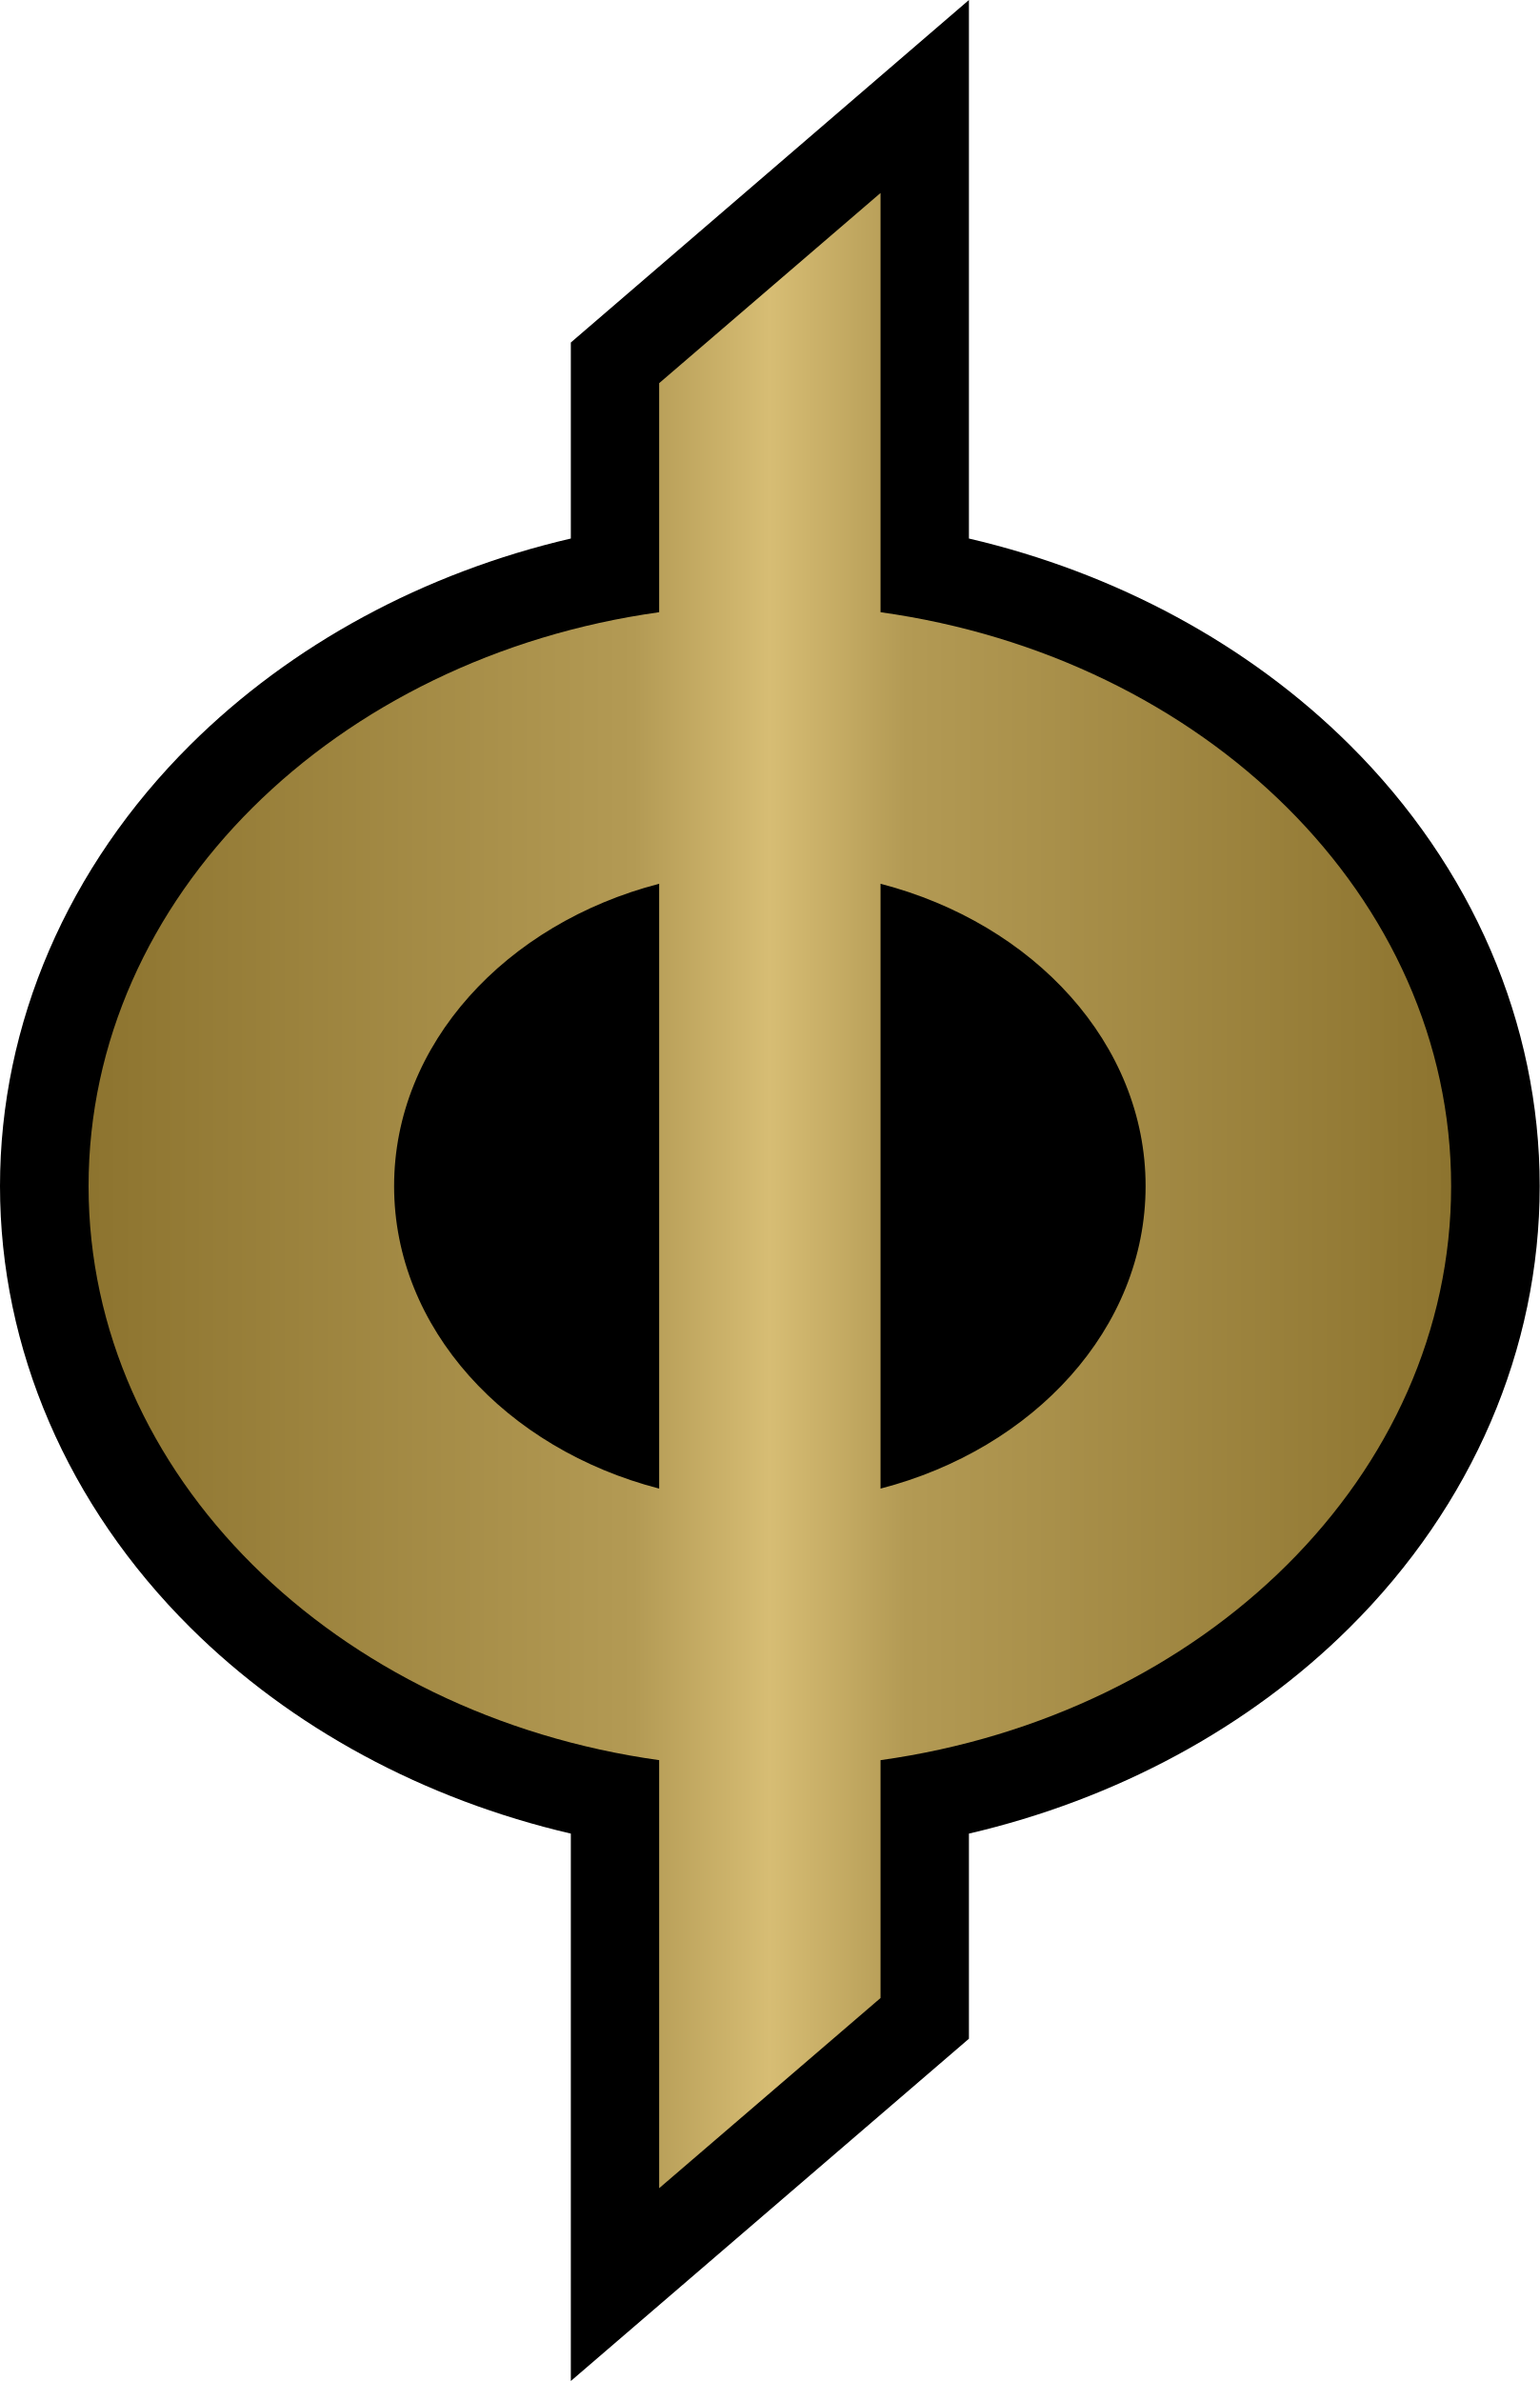
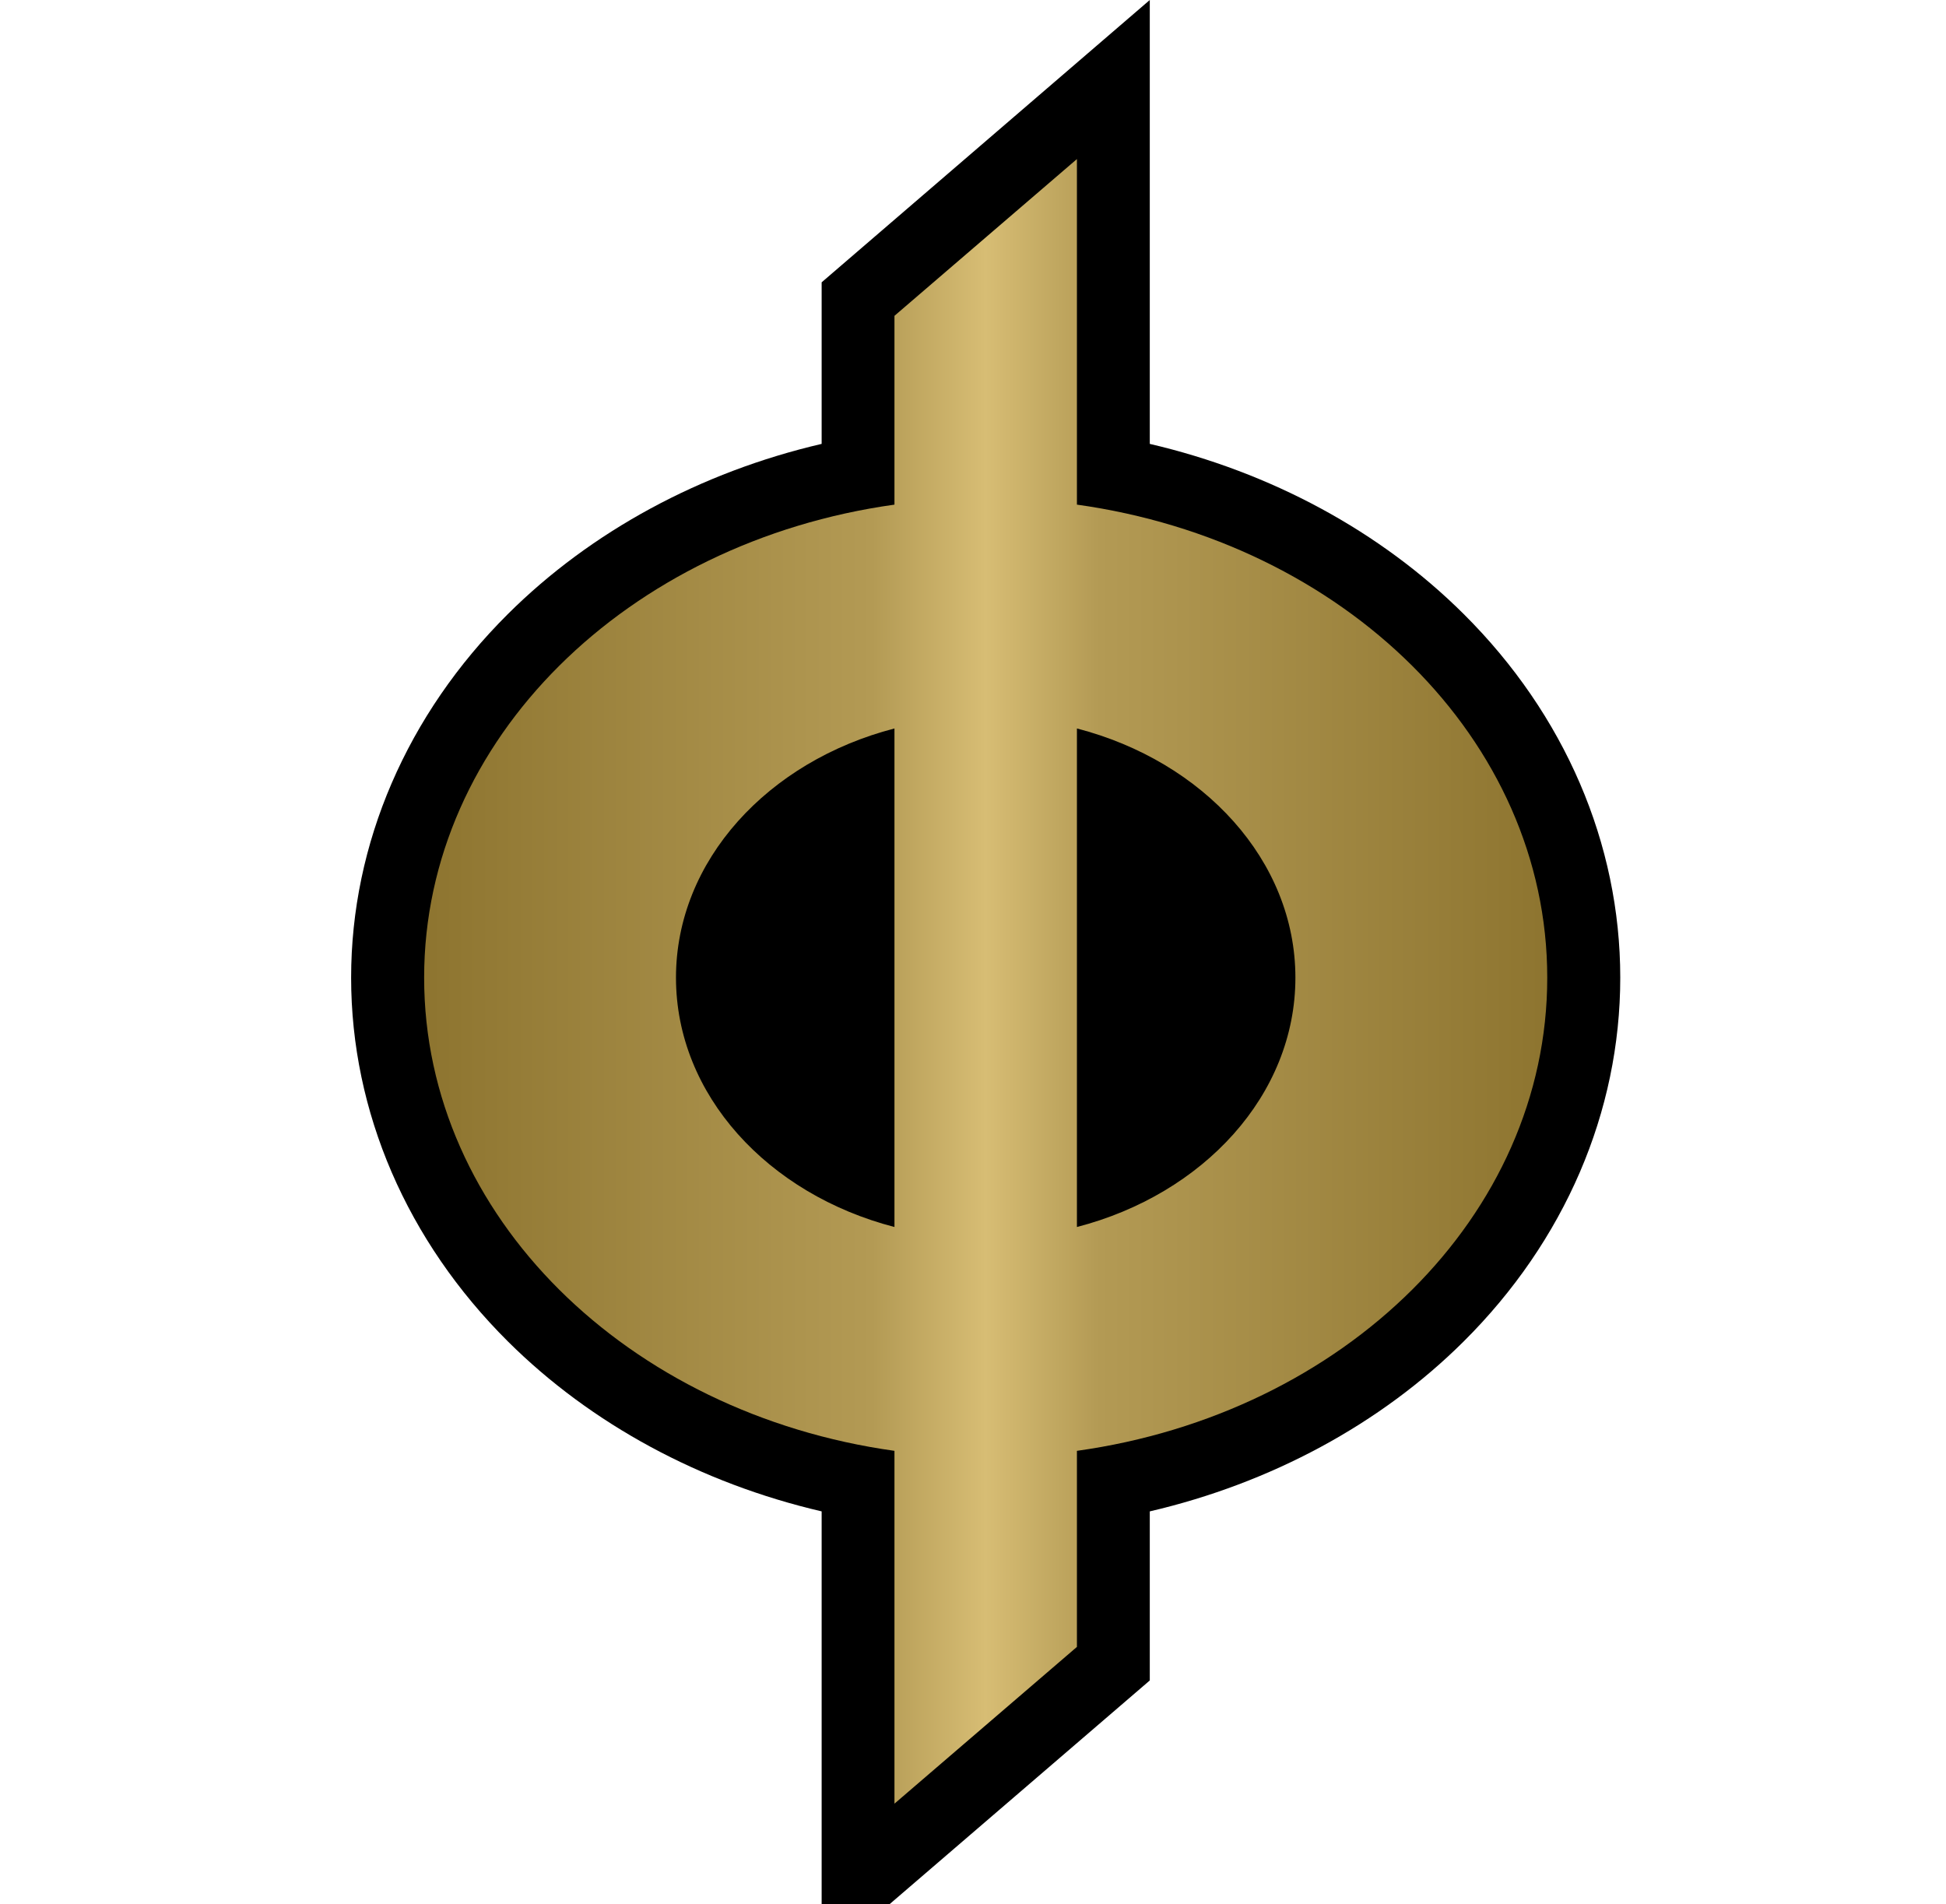
- <svg xmlns="http://www.w3.org/2000/svg" xmlns:xlink="http://www.w3.org/1999/xlink" version="1.1" width="600" height="927.823" id="svg3944">
+ <svg xmlns="http://www.w3.org/2000/svg" xmlns:xlink="http://www.w3.org/1999/xlink" version="1.1" width="920" height="900" id="svg3944">
  <defs id="defs3946">
    <linearGradient x1="0" y1="0" x2="1" y2="0" id="linearGradient490" gradientUnits="userSpaceOnUse" gradientTransform="matrix(22.89258,0,0,-22.89258,680.8984,371.9477)" spreadMethod="pad">
      <stop id="stop492" style="stop-color:#8d742f;stop-opacity:1" offset="0" />
      <stop id="stop494" style="stop-color:#b39a54;stop-opacity:1" offset="0.4" />
      <stop id="stop496" style="stop-color:#d7bd74;stop-opacity:1" offset="0.5" />
      <stop id="stop498" style="stop-color:#b39a54;stop-opacity:1" offset="0.6" />
      <stop id="stop500" style="stop-color:#8d742f;stop-opacity:1" offset="1" />
    </linearGradient>
    <linearGradient x1="0" y1="0" x2="1" y2="0" id="linearGradient2995" xlink:href="#linearGradient490" gradientUnits="userSpaceOnUse" gradientTransform="matrix(22.89258,0,0,-22.89258,680.8984,371.9477)" spreadMethod="pad" />
-     <linearGradient x1="0" y1="0" x2="1" y2="0" id="linearGradient2998" xlink:href="#linearGradient490" gradientUnits="userSpaceOnUse" gradientTransform="matrix(531.0066,0,0,531.0066,34.52522,463.9405)" spreadMethod="pad" />
+     <linearGradient x1="0" y1="0" x2="1" y2="0" id="linearGradient2998" xlink:href="#linearGradient490" gradientUnits="userSpaceOnUse" gradientTransform="matrix(531.0066,0,0,531.0066,200.5252,463.9405)" spreadMethod="pad" />
  </defs>
-   <path d="m 222.446,927.823 0,-213.307 C 165.268,701.202 113.45,673.298 74.11,634.167 26.373,586.686 0,525.612 0,462.195 0,398.848 26.373,337.774 74.11,290.293 c 39.34,-39.131 91.159,-67.128 148.336,-80.442 l 0,-76.383 L 377.578,0 l 0,209.85 c 57.154,13.314 109.089,41.311 148.405,80.442 C 573.743,337.774 600,398.848 600,462.195 c 0,63.417 -26.257,124.491 -74.017,171.972 -39.316,39.131 -91.251,67.035 -148.405,80.349 l 0,79.932 -155.132,133.375 z" id="path486" style="fill:#000000;fill-opacity:1;fill-rule:nonzero;stroke:none" />
-   <path d="m 256.868,149.31 0,89.257 C 130.753,256.149 34.515,349.557 34.515,462.195 l 0,0 c 0,112.707 96.238,206.116 222.353,223.698 l 0,0 0,166.799 86.264,-74.11 0,-92.69 c 126.138,-17.582 222.353,-110.991 222.353,-223.698 l 0,0 c 0,-112.638 -96.215,-206.046 -222.353,-223.629 l 0,0 0,-163.366 -86.264,74.11 z m 86.264,195.075 c 59.798,15.495 103.29,62.443 103.29,117.81 l 0,0 c 0,55.437 -43.492,102.385 -103.29,117.88 l 0,0 0,-235.69 z M 153.578,462.195 c 0,-55.368 43.492,-102.316 103.29,-117.81 l 0,0 0,235.69 C 197.07,564.58 153.578,517.633 153.578,462.195" id="path502" style="fill:url(#linearGradient2998);fill-opacity:1;fill-rule:nonzero;stroke:none" />
+   <path d="M 388.446,927.823 V 714.517 C 331.268,701.202 279.45,673.298 240.11,634.167 192.373,586.686 166,525.612 166,462.195 c 0,-63.347 26.373,-124.421 74.11,-171.902 39.34,-39.131 91.159,-67.128 148.336,-80.442 V 133.467 L 543.578,0 v 209.85 c 57.154,13.314 109.089,41.311 148.405,80.442 C 739.743,337.774 766,398.848 766,462.195 c 0,63.417 -26.257,124.491 -74.017,171.972 -39.316,39.131 -91.251,67.035 -148.405,80.349 v 79.932 z" id="path486" style="fill:#000000;fill-opacity:1;fill-rule:nonzero;stroke:none" />
+   <path d="m 422.868,149.31 v 89.257 c -126.114,17.582 -222.353,110.991 -222.353,223.629 v 0 c 0,112.707 96.238,206.116 222.353,223.698 v 0 166.799 l 86.264,-74.11 v -92.69 c 126.138,-17.582 222.353,-110.991 222.353,-223.698 v 0 c 0,-112.638 -96.215,-206.046 -222.353,-223.629 v 0 -163.366 z m 86.264,195.075 c 59.798,15.495 103.29,62.443 103.29,117.81 v 0 c 0,55.437 -43.492,102.385 -103.29,117.88 v 0 z M 319.578,462.195 c 0,-55.368 43.492,-102.316 103.29,-117.81 v 0 V 580.075 C 363.07,564.58 319.578,517.633 319.578,462.195" id="path502" style="fill:url(#linearGradient2998);fill-opacity:1;fill-rule:nonzero;stroke:none" />
</svg>
